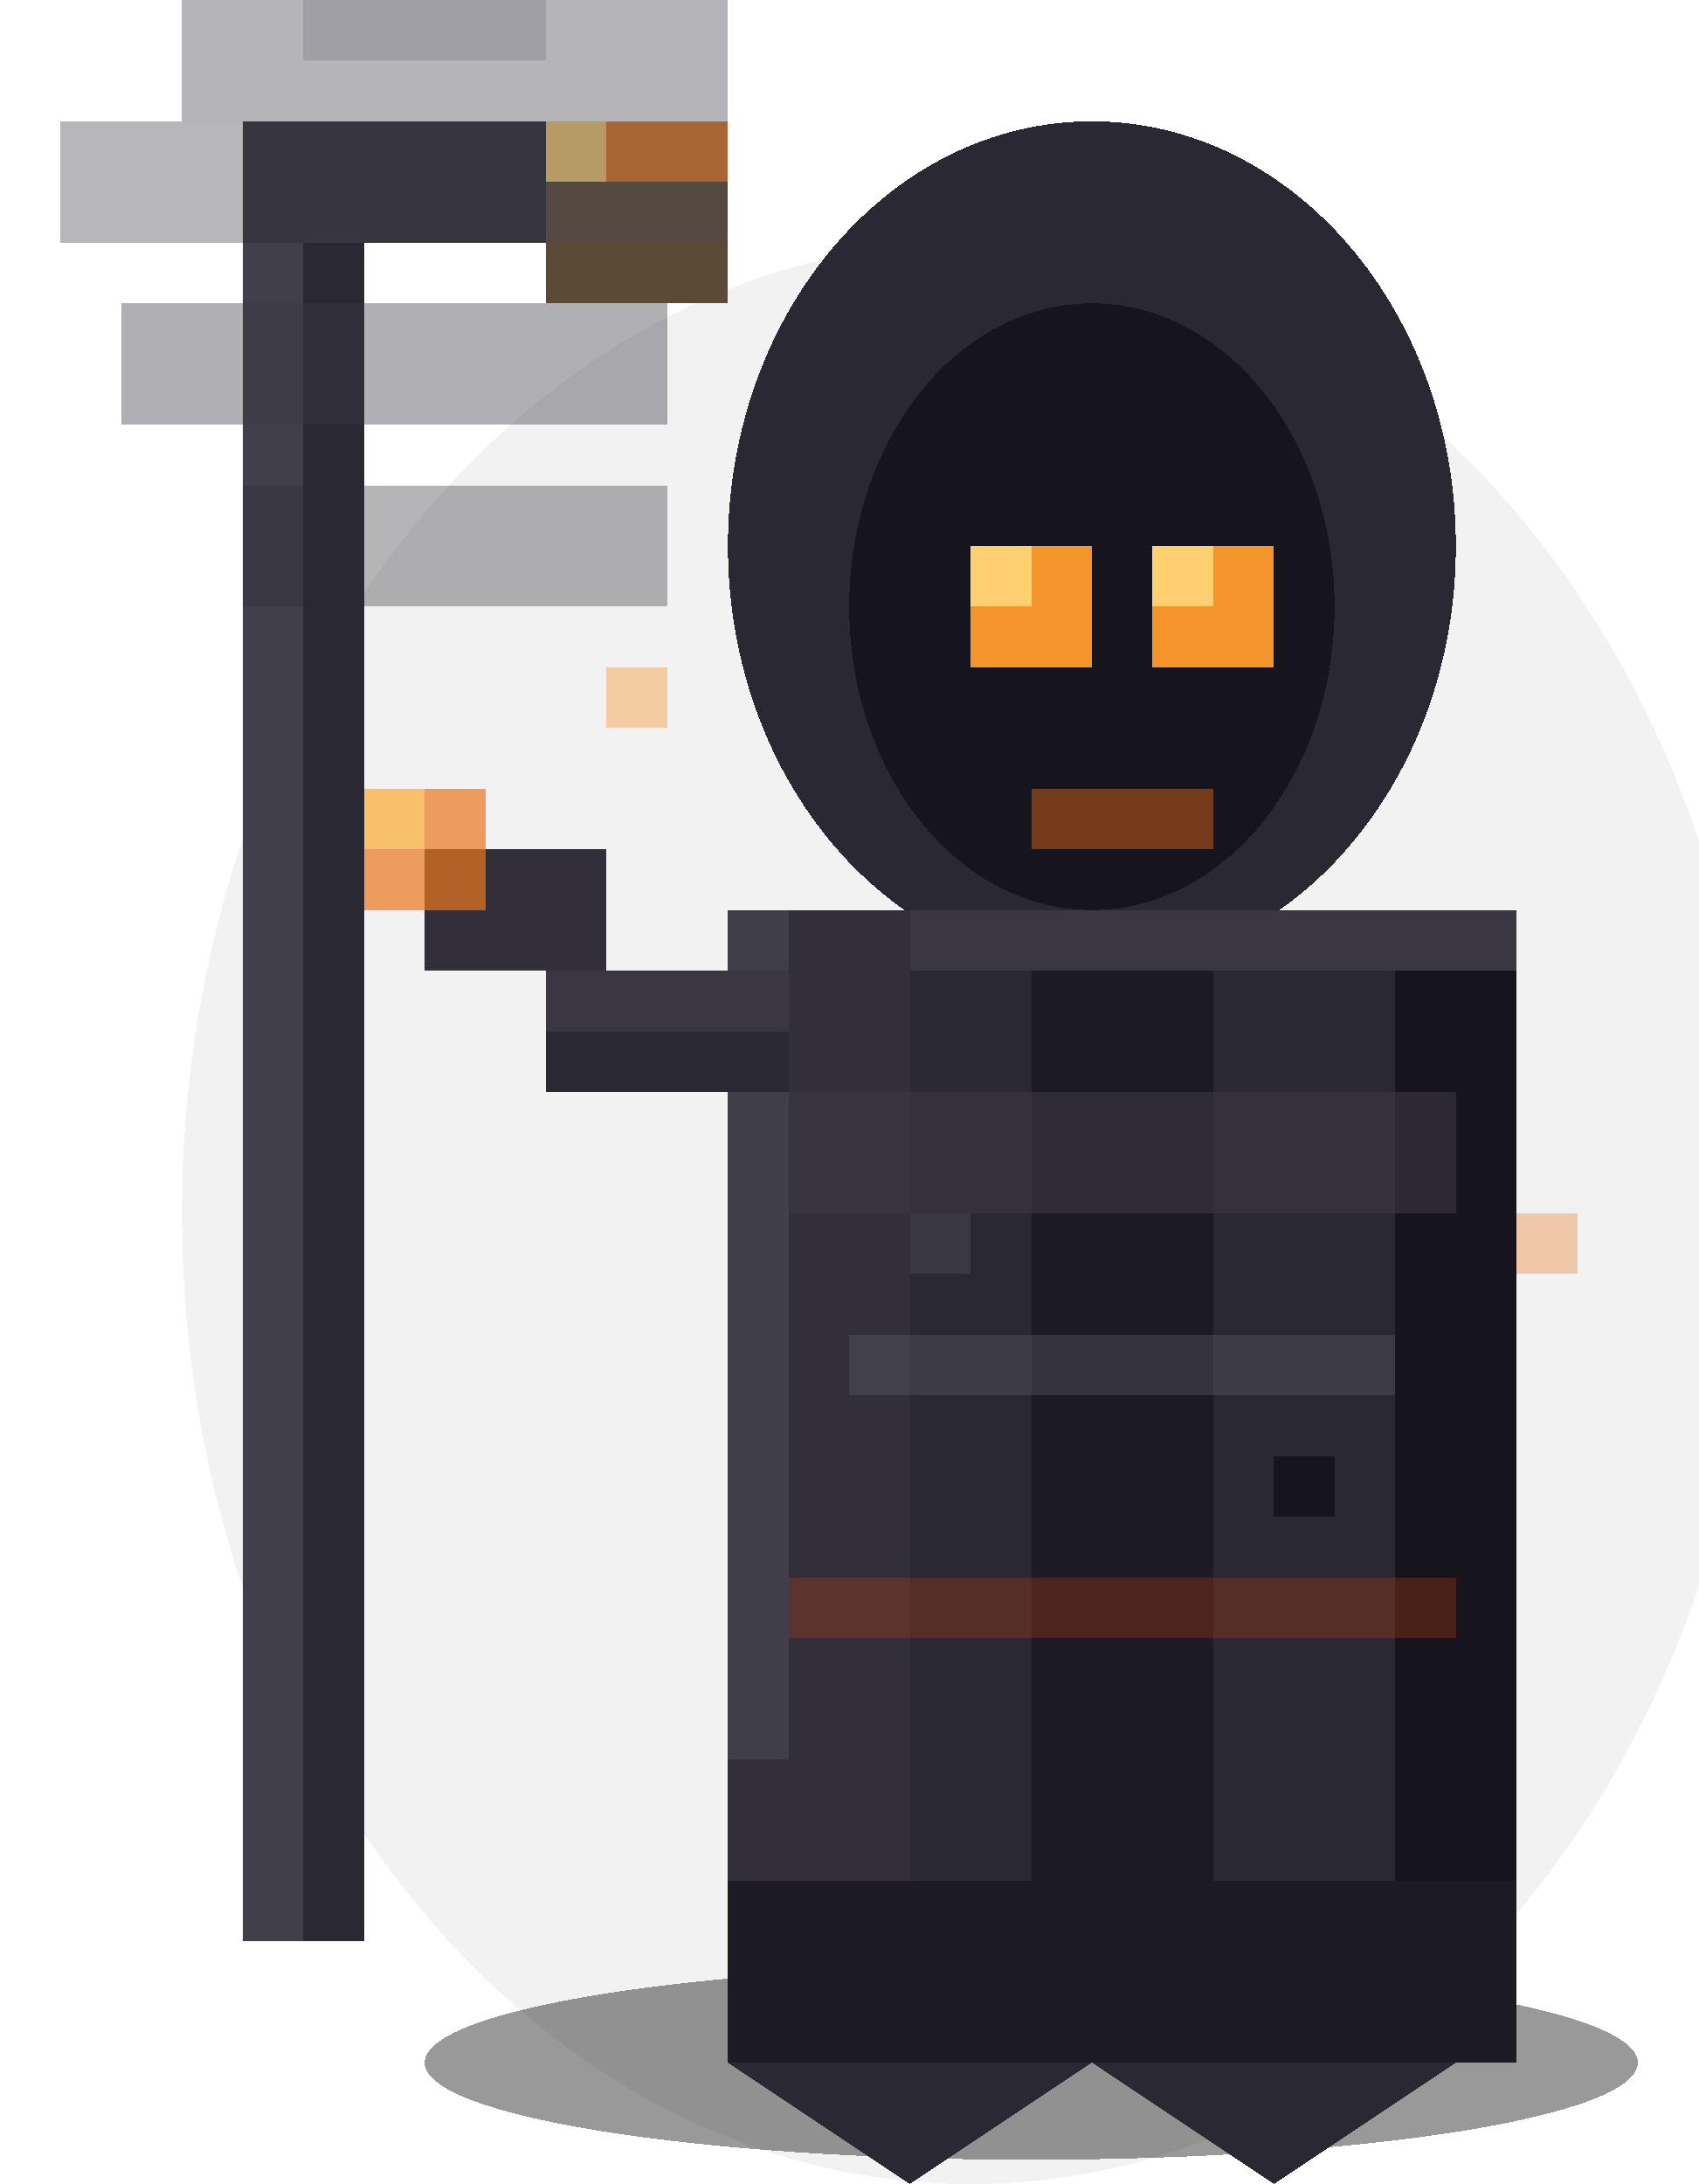
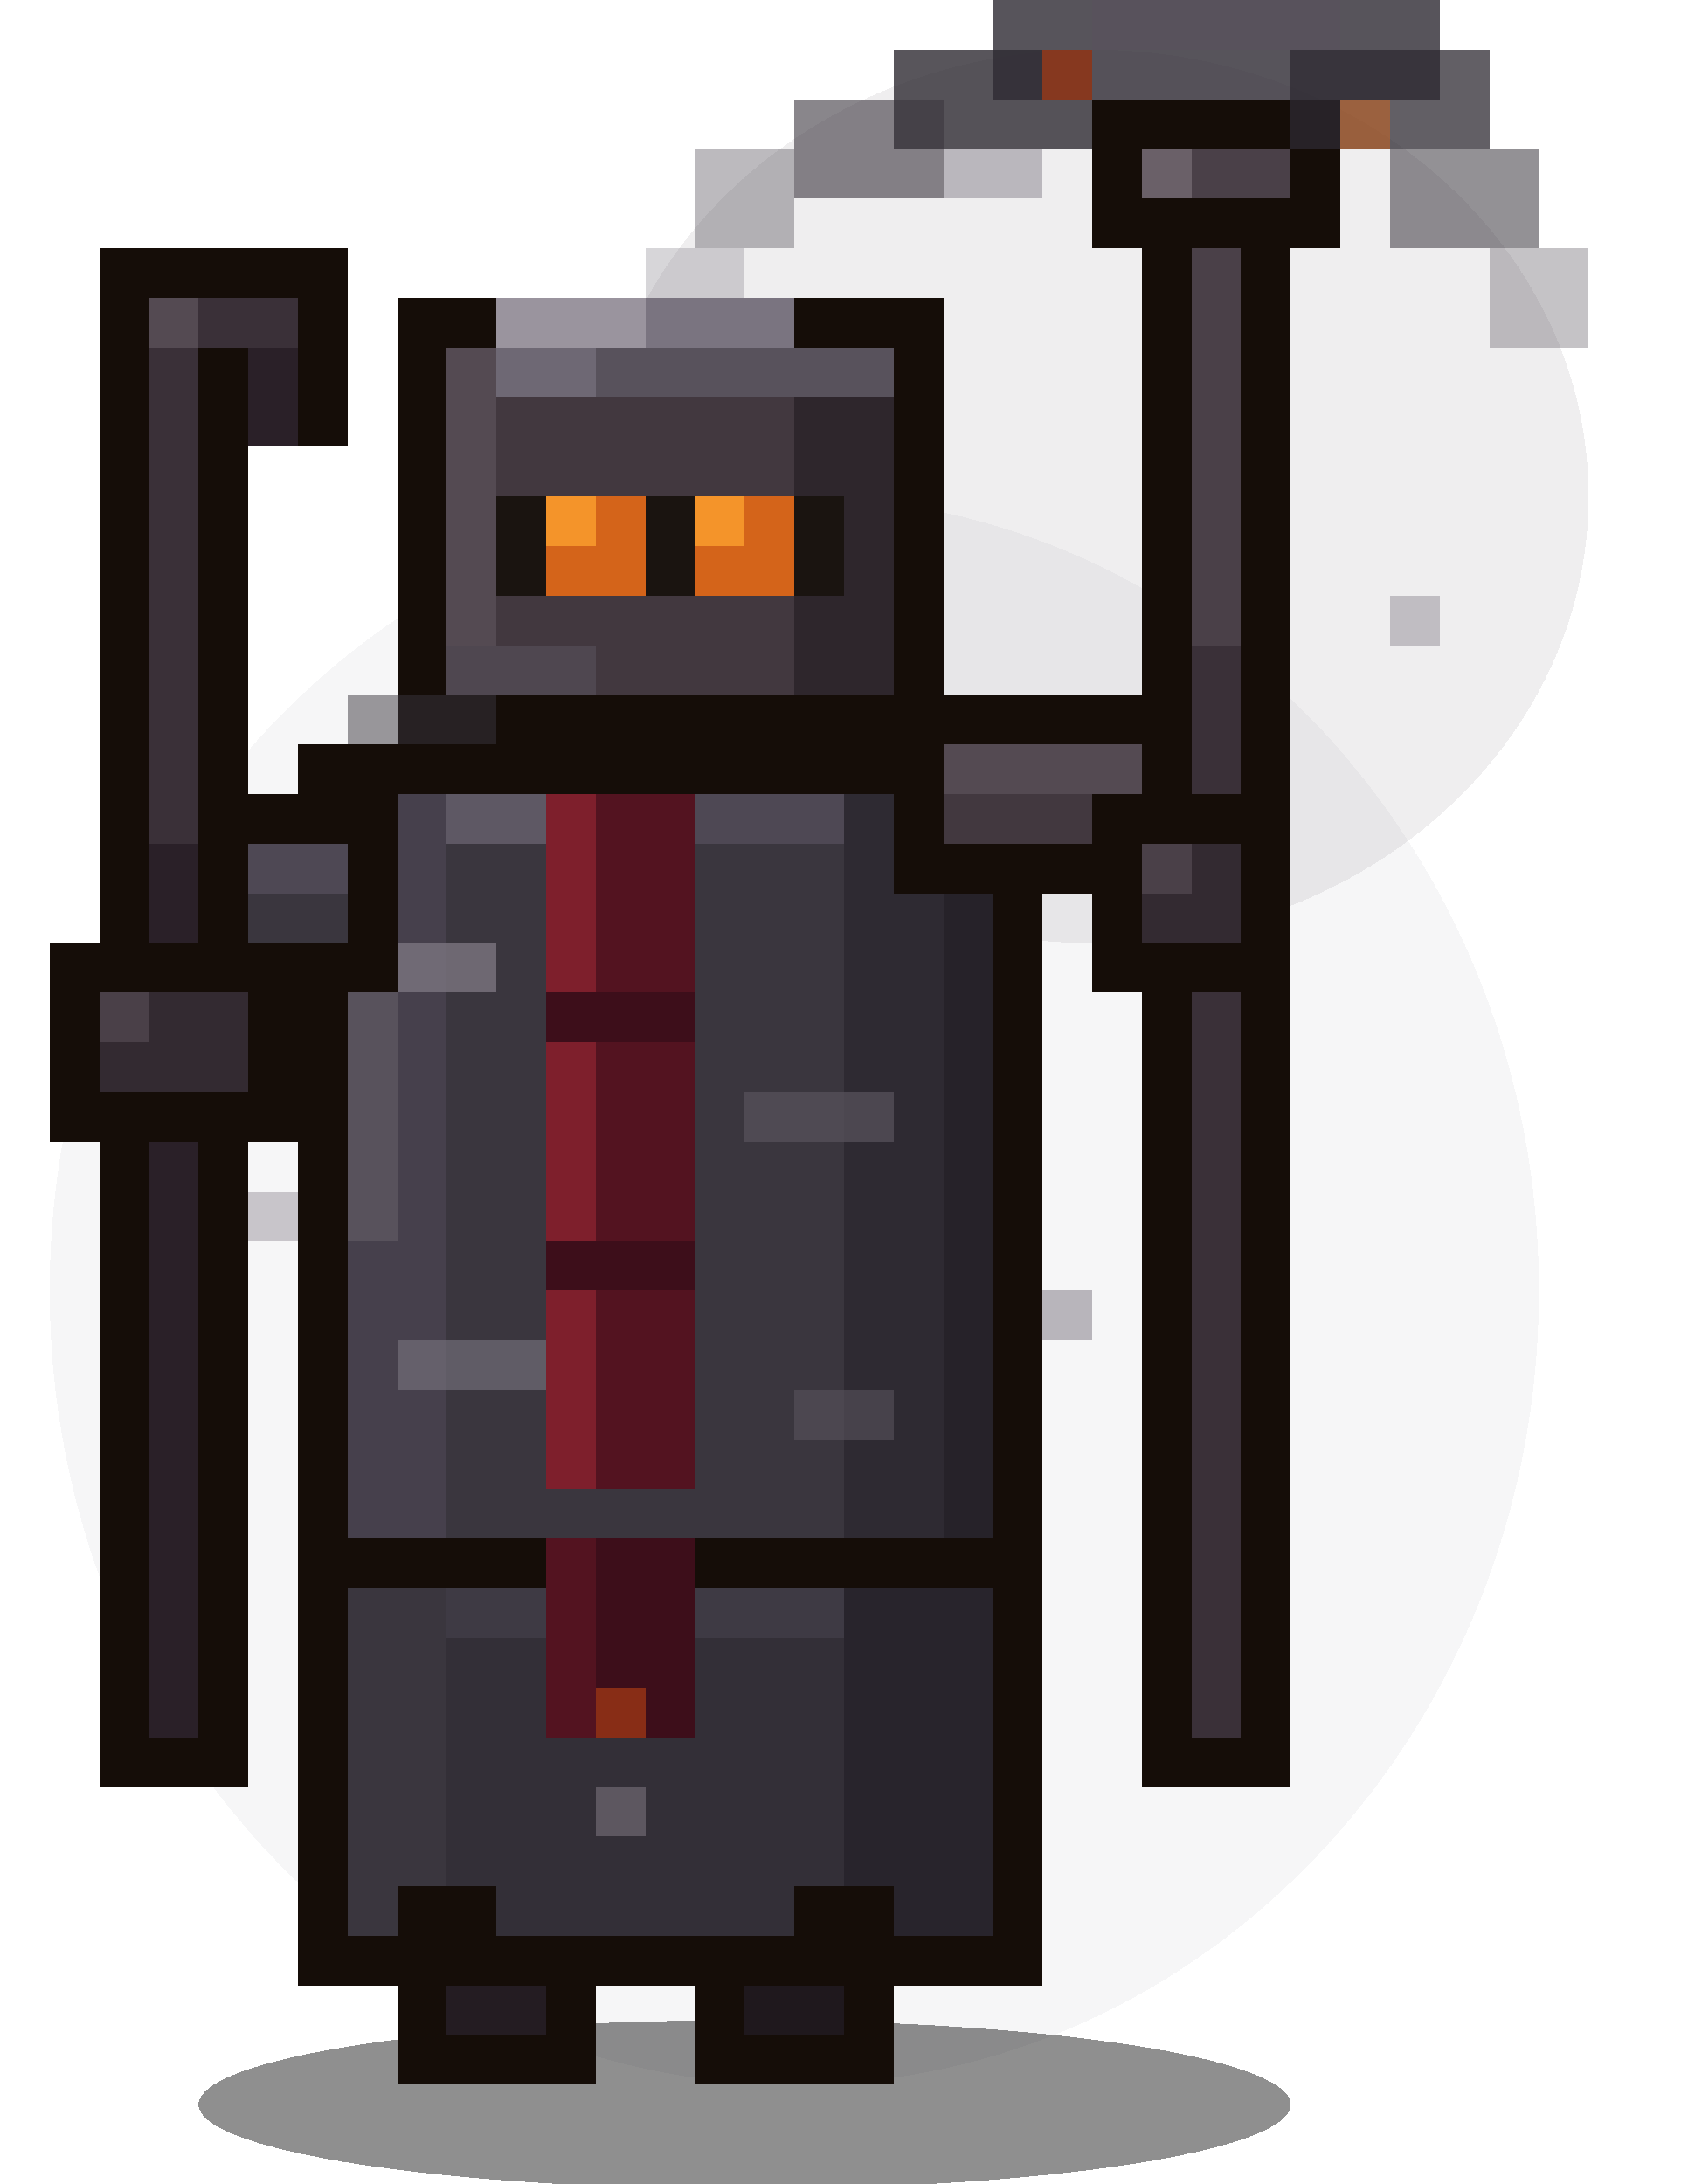
- <svg xmlns="http://www.w3.org/2000/svg" viewBox="0 0 28 36" shape-rendering="crispEdges" preserveAspectRatio="xMidYMax meet">
-   <ellipse cx="16" cy="20" rx="13" ry="16" fill="#5a5a64" opacity="0.08" />
-   <ellipse cx="17" cy="34" rx="10" ry="1.6" fill="#000" opacity="0.4" />
-   <rect x="4" y="2" width="2" height="30" fill="#2a2832" />
-   <rect x="4" y="2" width="1" height="30" fill="#4a4852" opacity="0.7" />
-   <rect x="4" y="2" width="6" height="2" fill="#2a2832" />
-   <rect x="9" y="2" width="3" height="3" fill="#5a4a36" />
-   <rect x="9" y="2" width="3" height="1" fill="#e87820" />
-   <rect x="9" y="2" width="1" height="1" fill="#ffd070" />
-   <rect x="3" y="0" width="9" height="2" fill="#5a5a64" opacity="0.45" />
-   <rect x="1" y="2" width="11" height="2" fill="#4a4a52" opacity="0.4" />
-   <rect x="2" y="5" width="9" height="2" fill="#3a3742" opacity="0.4" />
-   <rect x="4" y="8" width="7" height="2" fill="#2a2832" opacity="0.35" />
-   <rect x="5" y="0" width="4" height="1" fill="#6a6a74" opacity="0.3" />
-   <polygon points="12,9 18,3 24,9" fill="#1c1a24" />
-   <polygon points="13,9 18,5 23,9" fill="#3a3742" />
-   <polygon points="13,9 18,5 19,9" fill="#4a4852" opacity="0.6" />
-   <ellipse cx="18" cy="9" rx="6" ry="7" fill="#2a2832" />
-   <ellipse cx="18" cy="10" rx="4" ry="5" fill="#16141c" />
-   <rect x="16" y="9" width="2" height="2" fill="#f4942a" />
-   <rect x="19" y="9" width="2" height="2" fill="#f4942a" />
-   <rect x="16" y="9" width="1" height="1" fill="#ffd070" />
-   <rect x="19" y="9" width="1" height="1" fill="#ffd070" />
-   <rect x="17" y="13" width="3" height="1" fill="#d4641a" opacity="0.5" />
-   <rect x="12" y="15" width="13" height="16" fill="#2a2832" />
-   <rect x="12" y="15" width="13" height="1" fill="#3a3742" />
-   <rect x="12" y="15" width="3" height="16" fill="#322f3a" />
-   <rect x="12" y="15" width="1" height="14" fill="#4a4852" opacity="0.6" />
-   <rect x="23" y="16" width="2" height="15" fill="#16141c" />
-   <rect x="17" y="16" width="3" height="15" fill="#1c1a24" />
-   <rect x="13" y="18" width="11" height="2" fill="#3a3742" opacity="0.6" />
-   <rect x="14" y="22" width="9" height="1" fill="#5a5a64" opacity="0.4" />
-   <rect x="13" y="26" width="11" height="1" fill="#a83a14" opacity="0.35" />
-   <rect x="15" y="20" width="1" height="1" fill="#4a4852" opacity="0.5" />
-   <rect x="21" y="24" width="1" height="1" fill="#16141c" />
-   <rect x="12" y="31" width="13" height="3" fill="#1c1a24" />
-   <polygon points="12,34 15,36 18,34" fill="#2a2832" />
-   <polygon points="18,34 21,36 24,34" fill="#2a2832" />
-   <rect x="9" y="16" width="4" height="2" fill="#2a2832" />
-   <rect x="9" y="16" width="4" height="1" fill="#3a3742" />
-   <rect x="7" y="14" width="3" height="2" fill="#322f3a" />
-   <rect x="6" y="13" width="2" height="2" fill="#e87820" opacity="0.7" />
-   <rect x="6" y="13" width="1" height="1" fill="#ffd070" opacity="0.7" />
-   <rect x="10" y="11" width="1" height="1" fill="#f4942a" opacity="0.4" />
-   <rect x="25" y="20" width="1" height="1" fill="#e87820" opacity="0.35" />
+ <svg xmlns="http://www.w3.org/2000/svg" viewBox="0 0 34 44" shape-rendering="crispEdges" preserveAspectRatio="xMidYMax meet" aria-label="Ashchoke Herald">
+   <ellipse cx="16" cy="26" rx="15" ry="16" fill="#7a7480" opacity="0.07" />
+   <ellipse cx="22" cy="10" rx="10" ry="9" fill="#58525c" opacity="0.1" />
+   <ellipse cx="15" cy="42.4" rx="11" ry="1.7" fill="#000" opacity="0.44" />
+   <rect x="23" y="2" width="3" height="34" fill="#150d08" />
+   <rect x="24" y="3" width="1" height="32" fill="#3a3038" />
+   <rect x="24" y="3" width="1" height="10" fill="#4a4048" />
+   <rect x="22" y="2" width="5" height="3" fill="#150d08" />
+   <rect x="23" y="3" width="3" height="1" fill="#4a4048" />
+   <rect x="23" y="3" width="1" height="1" fill="#6a6068" />
+   <rect x="20" y="0" width="9" height="2" fill="#3a363e" opacity="0.85" />
+   <rect x="22" y="0" width="5" height="1" fill="#58525c" opacity="0.9" />
+   <rect x="18" y="1" width="4" height="2" fill="#2e2a32" opacity="0.8" />
+   <rect x="26" y="1" width="4" height="2" fill="#2e2a32" opacity="0.75" />
+   <rect x="16" y="2" width="3" height="2" fill="#3a363e" opacity="0.6" />
+   <rect x="28" y="3" width="3" height="2" fill="#3a363e" opacity="0.55" />
+   <rect x="14" y="3" width="2" height="2" fill="#58525c" opacity="0.4" />
+   <rect x="30" y="5" width="2" height="2" fill="#58525c" opacity="0.35" />
+   <rect x="13" y="5" width="2" height="1" fill="#7a7480" opacity="0.3" />
+   <rect x="19" y="3" width="2" height="1" fill="#7a7480" opacity="0.45" />
+   <rect x="21" y="1" width="1" height="1" fill="#a83a14" opacity="0.7" />
+   <rect x="27" y="2" width="1" height="1" fill="#d4641a" opacity="0.5" />
+   <rect x="8" y="6" width="11" height="9" fill="#150d08" />
+   <rect x="9" y="7" width="9" height="7" fill="#42383f" />
+   <rect x="9" y="7" width="9" height="1" fill="#58525c" />
+   <rect x="9" y="7" width="3" height="1" fill="#6e6874" />
+   <rect x="9" y="7" width="1" height="6" fill="#544a52" />
+   <rect x="16" y="8" width="2" height="6" fill="#2e262c" />
+   <rect x="10" y="6" width="6" height="1" fill="#7a7480" />
+   <rect x="10" y="6" width="3" height="1" fill="#9a949e" />
+   <rect x="10" y="10" width="7" height="2" fill="#1a1410" />
+   <rect x="11" y="10" width="2" height="2" fill="#d4641a" />
+   <rect x="11" y="10" width="1" height="1" fill="#f4942a" />
+   <rect x="14" y="10" width="2" height="2" fill="#d4641a" />
+   <rect x="14" y="10" width="1" height="1" fill="#f4942a" />
+   <rect x="9" y="13" width="3" height="1" fill="#58525c" opacity="0.6" />
+   <rect x="7" y="14" width="3" height="1" fill="#3a363e" opacity="0.5" />
+   <rect x="6" y="15" width="15" height="17" fill="#150d08" />
+   <rect x="7" y="16" width="13" height="15" fill="#3a363e" />
+   <rect x="7" y="16" width="13" height="1" fill="#4e4854" />
+   <rect x="7" y="16" width="5" height="1" fill="#5e5864" />
+   <rect x="7" y="16" width="2" height="15" fill="#46404c" />
+   <rect x="7" y="16" width="1" height="9" fill="#58525c" />
+   <rect x="17" y="16" width="3" height="15" fill="#2e2a32" />
+   <rect x="19" y="16" width="1" height="15" fill="#262229" />
+   <rect x="11" y="16" width="3" height="14" fill="#531320" />
+   <rect x="11" y="16" width="1" height="14" fill="#7e1f2c" />
+   <rect x="11" y="20" width="3" height="1" fill="#3d0e1a" />
+   <rect x="11" y="25" width="3" height="1" fill="#3d0e1a" />
+   <rect x="8" y="19" width="2" height="1" fill="#7a7480" opacity="0.8" />
+   <rect x="15" y="22" width="3" height="1" fill="#58525c" opacity="0.7" />
+   <rect x="8" y="27" width="3" height="1" fill="#7a7480" opacity="0.6" />
+   <rect x="16" y="28" width="2" height="1" fill="#58525c" opacity="0.6" />
+   <rect x="18" y="14" width="6" height="4" fill="#150d08" />
+   <rect x="19" y="15" width="4" height="2" fill="#42383f" />
+   <rect x="19" y="15" width="4" height="1" fill="#544a52" />
+   <rect x="22" y="16" width="4" height="4" fill="#150d08" />
+   <rect x="23" y="17" width="2" height="2" fill="#332a31" />
+   <rect x="23" y="17" width="1" height="1" fill="#4a4048" />
+   <rect x="2" y="16" width="6" height="4" fill="#150d08" />
+   <rect x="3" y="17" width="4" height="2" fill="#3a363e" />
+   <rect x="3" y="17" width="4" height="1" fill="#4e4854" />
+   <rect x="2" y="8" width="3" height="28" fill="#150d08" />
+   <rect x="3" y="9" width="1" height="26" fill="#2a2028" />
+   <rect x="3" y="9" width="1" height="8" fill="#3a3038" />
+   <rect x="2" y="5" width="5" height="4" fill="#150d08" />
+   <rect x="3" y="6" width="3" height="1" fill="#3a3038" />
+   <rect x="3" y="6" width="1" height="3" fill="#3a3038" />
+   <rect x="5" y="7" width="1" height="2" fill="#2a2028" />
+   <rect x="3" y="6" width="1" height="1" fill="#544a52" />
+   <rect x="1" y="19" width="5" height="4" fill="#150d08" />
+   <rect x="2" y="20" width="3" height="2" fill="#332a31" />
+   <rect x="2" y="20" width="1" height="1" fill="#4a4048" />
+   <rect x="6" y="31" width="15" height="9" fill="#150d08" />
+   <rect x="7" y="32" width="13" height="7" fill="#332f37" />
+   <rect x="7" y="32" width="13" height="1" fill="#3e3a44" />
+   <rect x="7" y="32" width="2" height="7" fill="#3a363e" />
+   <rect x="17" y="32" width="3" height="7" fill="#28242c" />
+   <rect x="11" y="31" width="3" height="4" fill="#3d0e1a" />
+   <rect x="11" y="31" width="1" height="4" fill="#531320" />
+   <rect x="12" y="34" width="1" height="1" fill="#a83a14" opacity="0.7" />
+   <rect x="8" y="38" width="2" height="2" fill="#150d08" />
+   <rect x="13" y="39" width="2" height="1" fill="#150d08" />
+   <rect x="16" y="38" width="2" height="2" fill="#150d08" />
+   <rect x="8" y="40" width="4" height="2" fill="#150d08" />
+   <rect x="9" y="40" width="2" height="1" fill="#241c22" />
+   <rect x="14" y="40" width="4" height="2" fill="#150d08" />
+   <rect x="15" y="40" width="2" height="1" fill="#1f181d" />
+   <rect x="5" y="24" width="1" height="1" fill="#9a949e" opacity="0.5" />
+   <rect x="21" y="26" width="1" height="1" fill="#7a7480" opacity="0.5" />
+   <rect x="12" y="36" width="1" height="1" fill="#9a949e" opacity="0.4" />
+   <rect x="28" y="12" width="1" height="1" fill="#7a7480" opacity="0.4" />
</svg>
